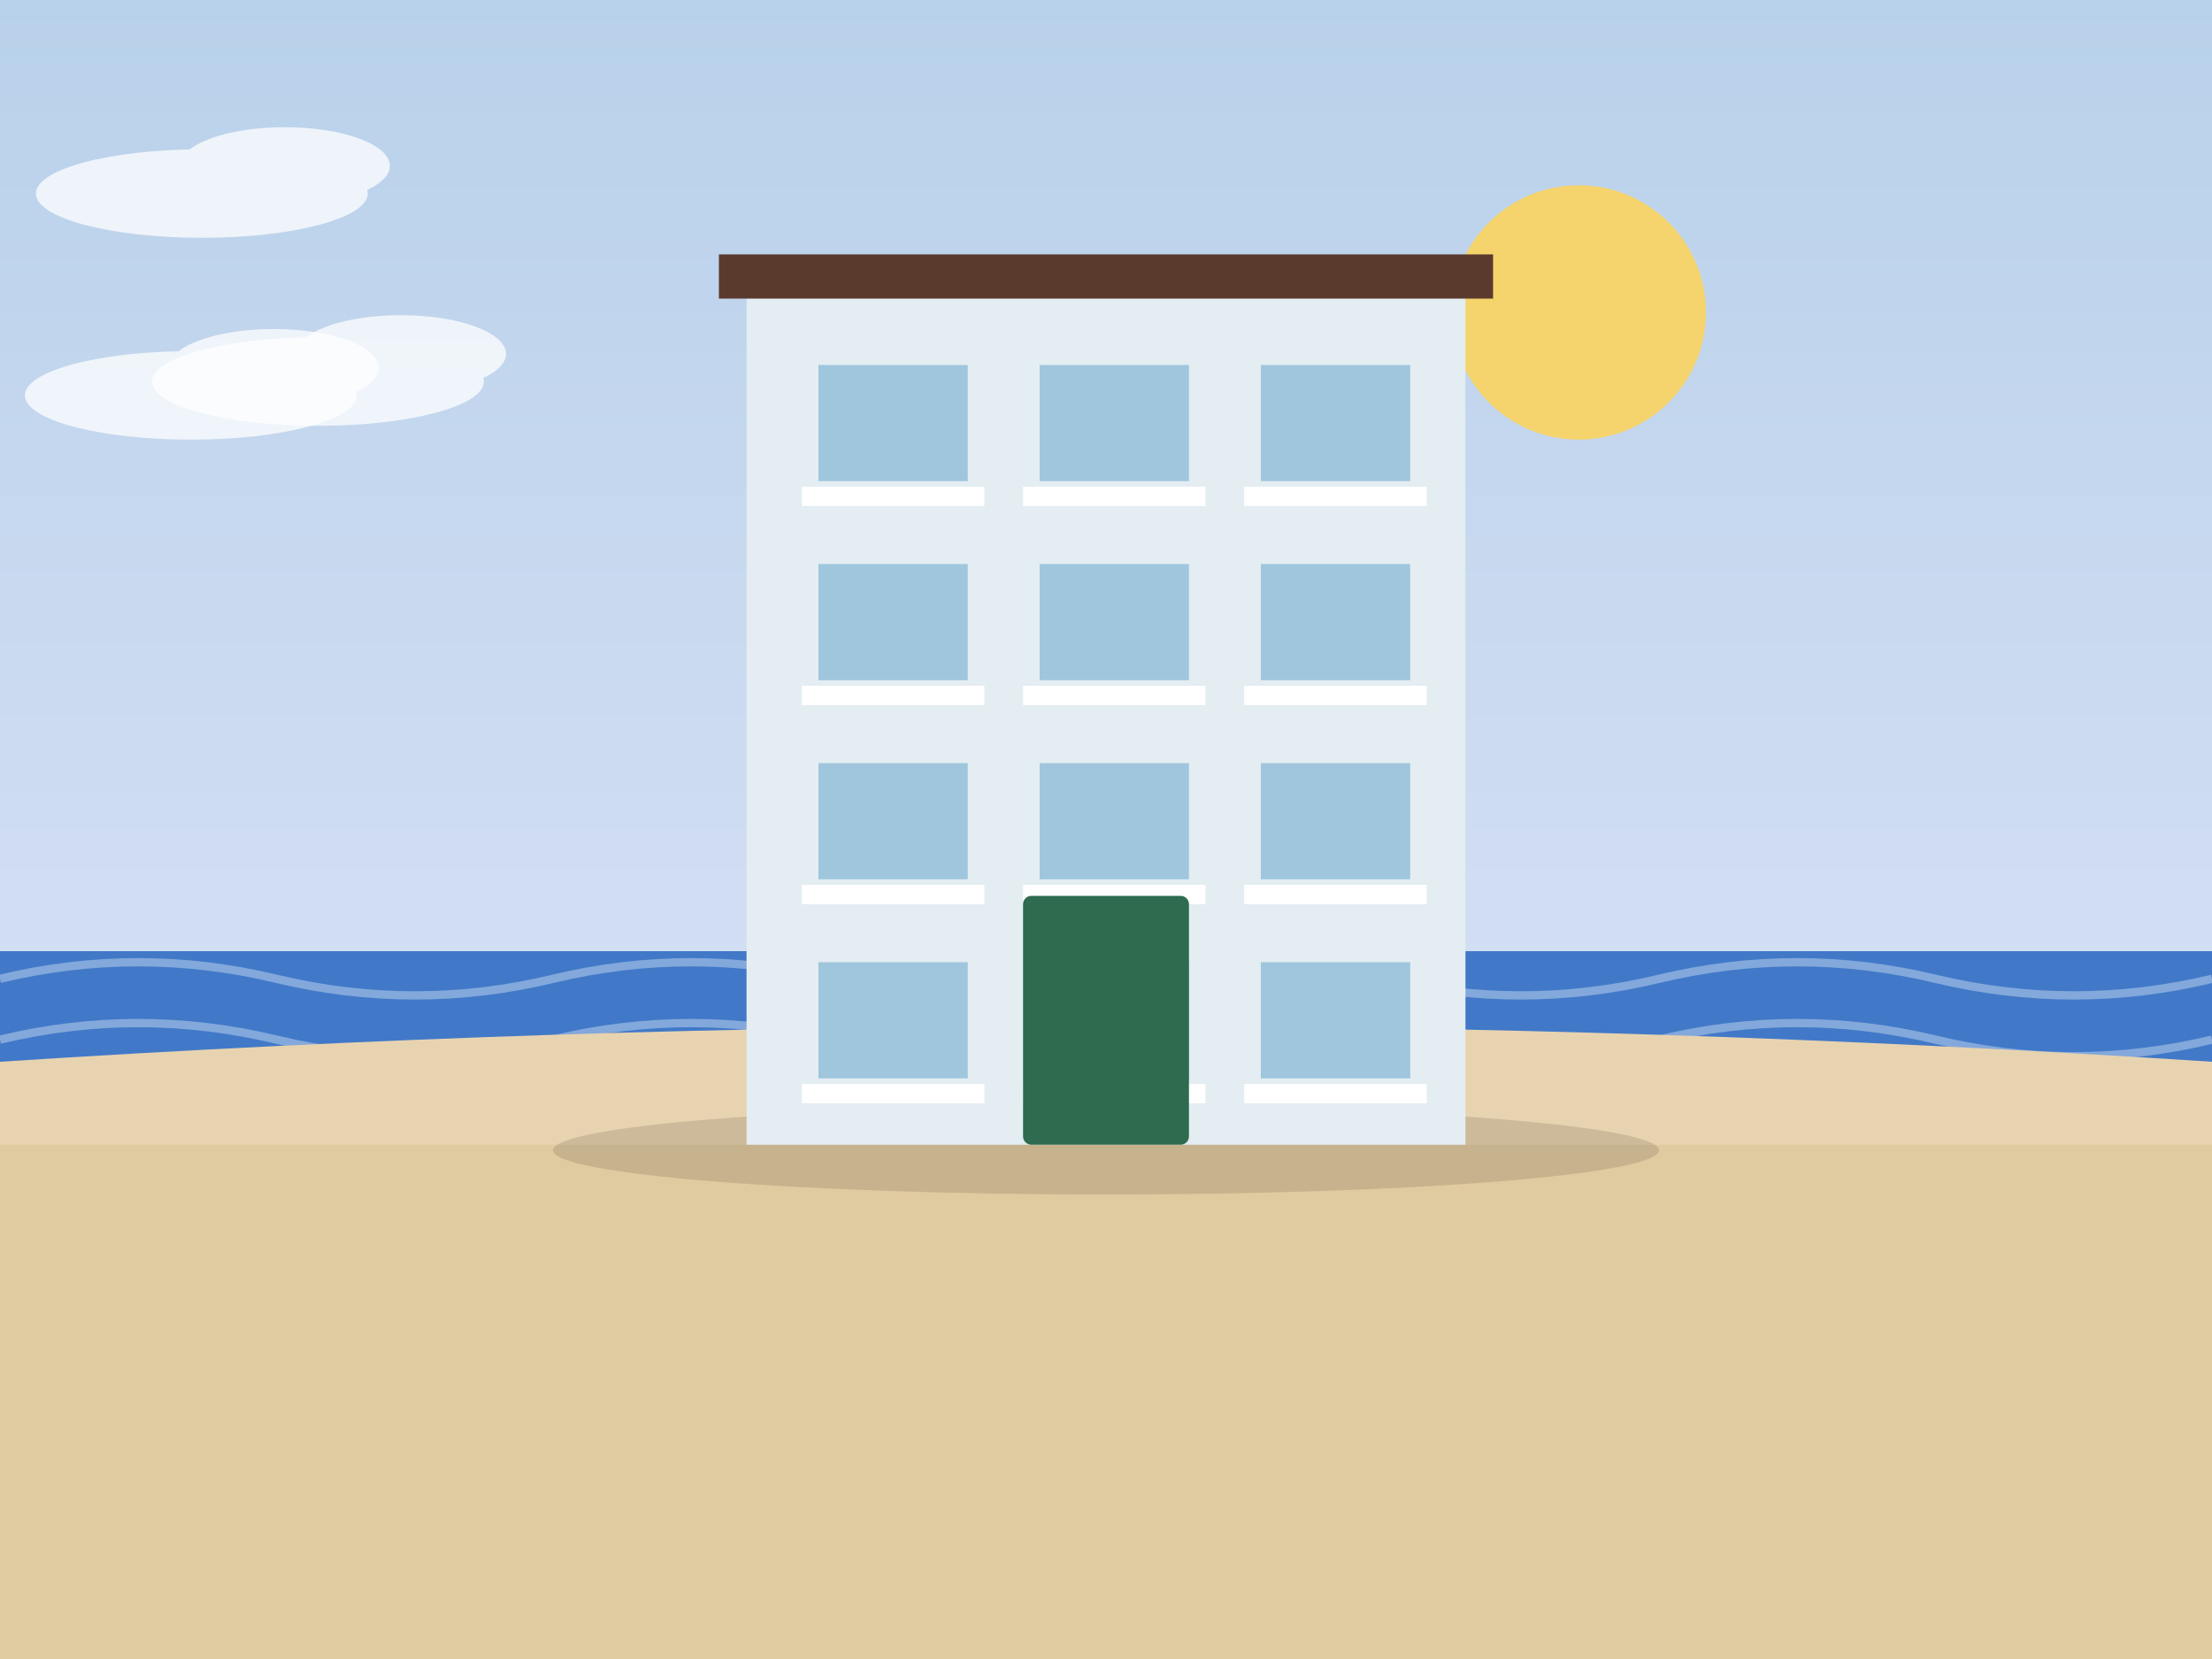
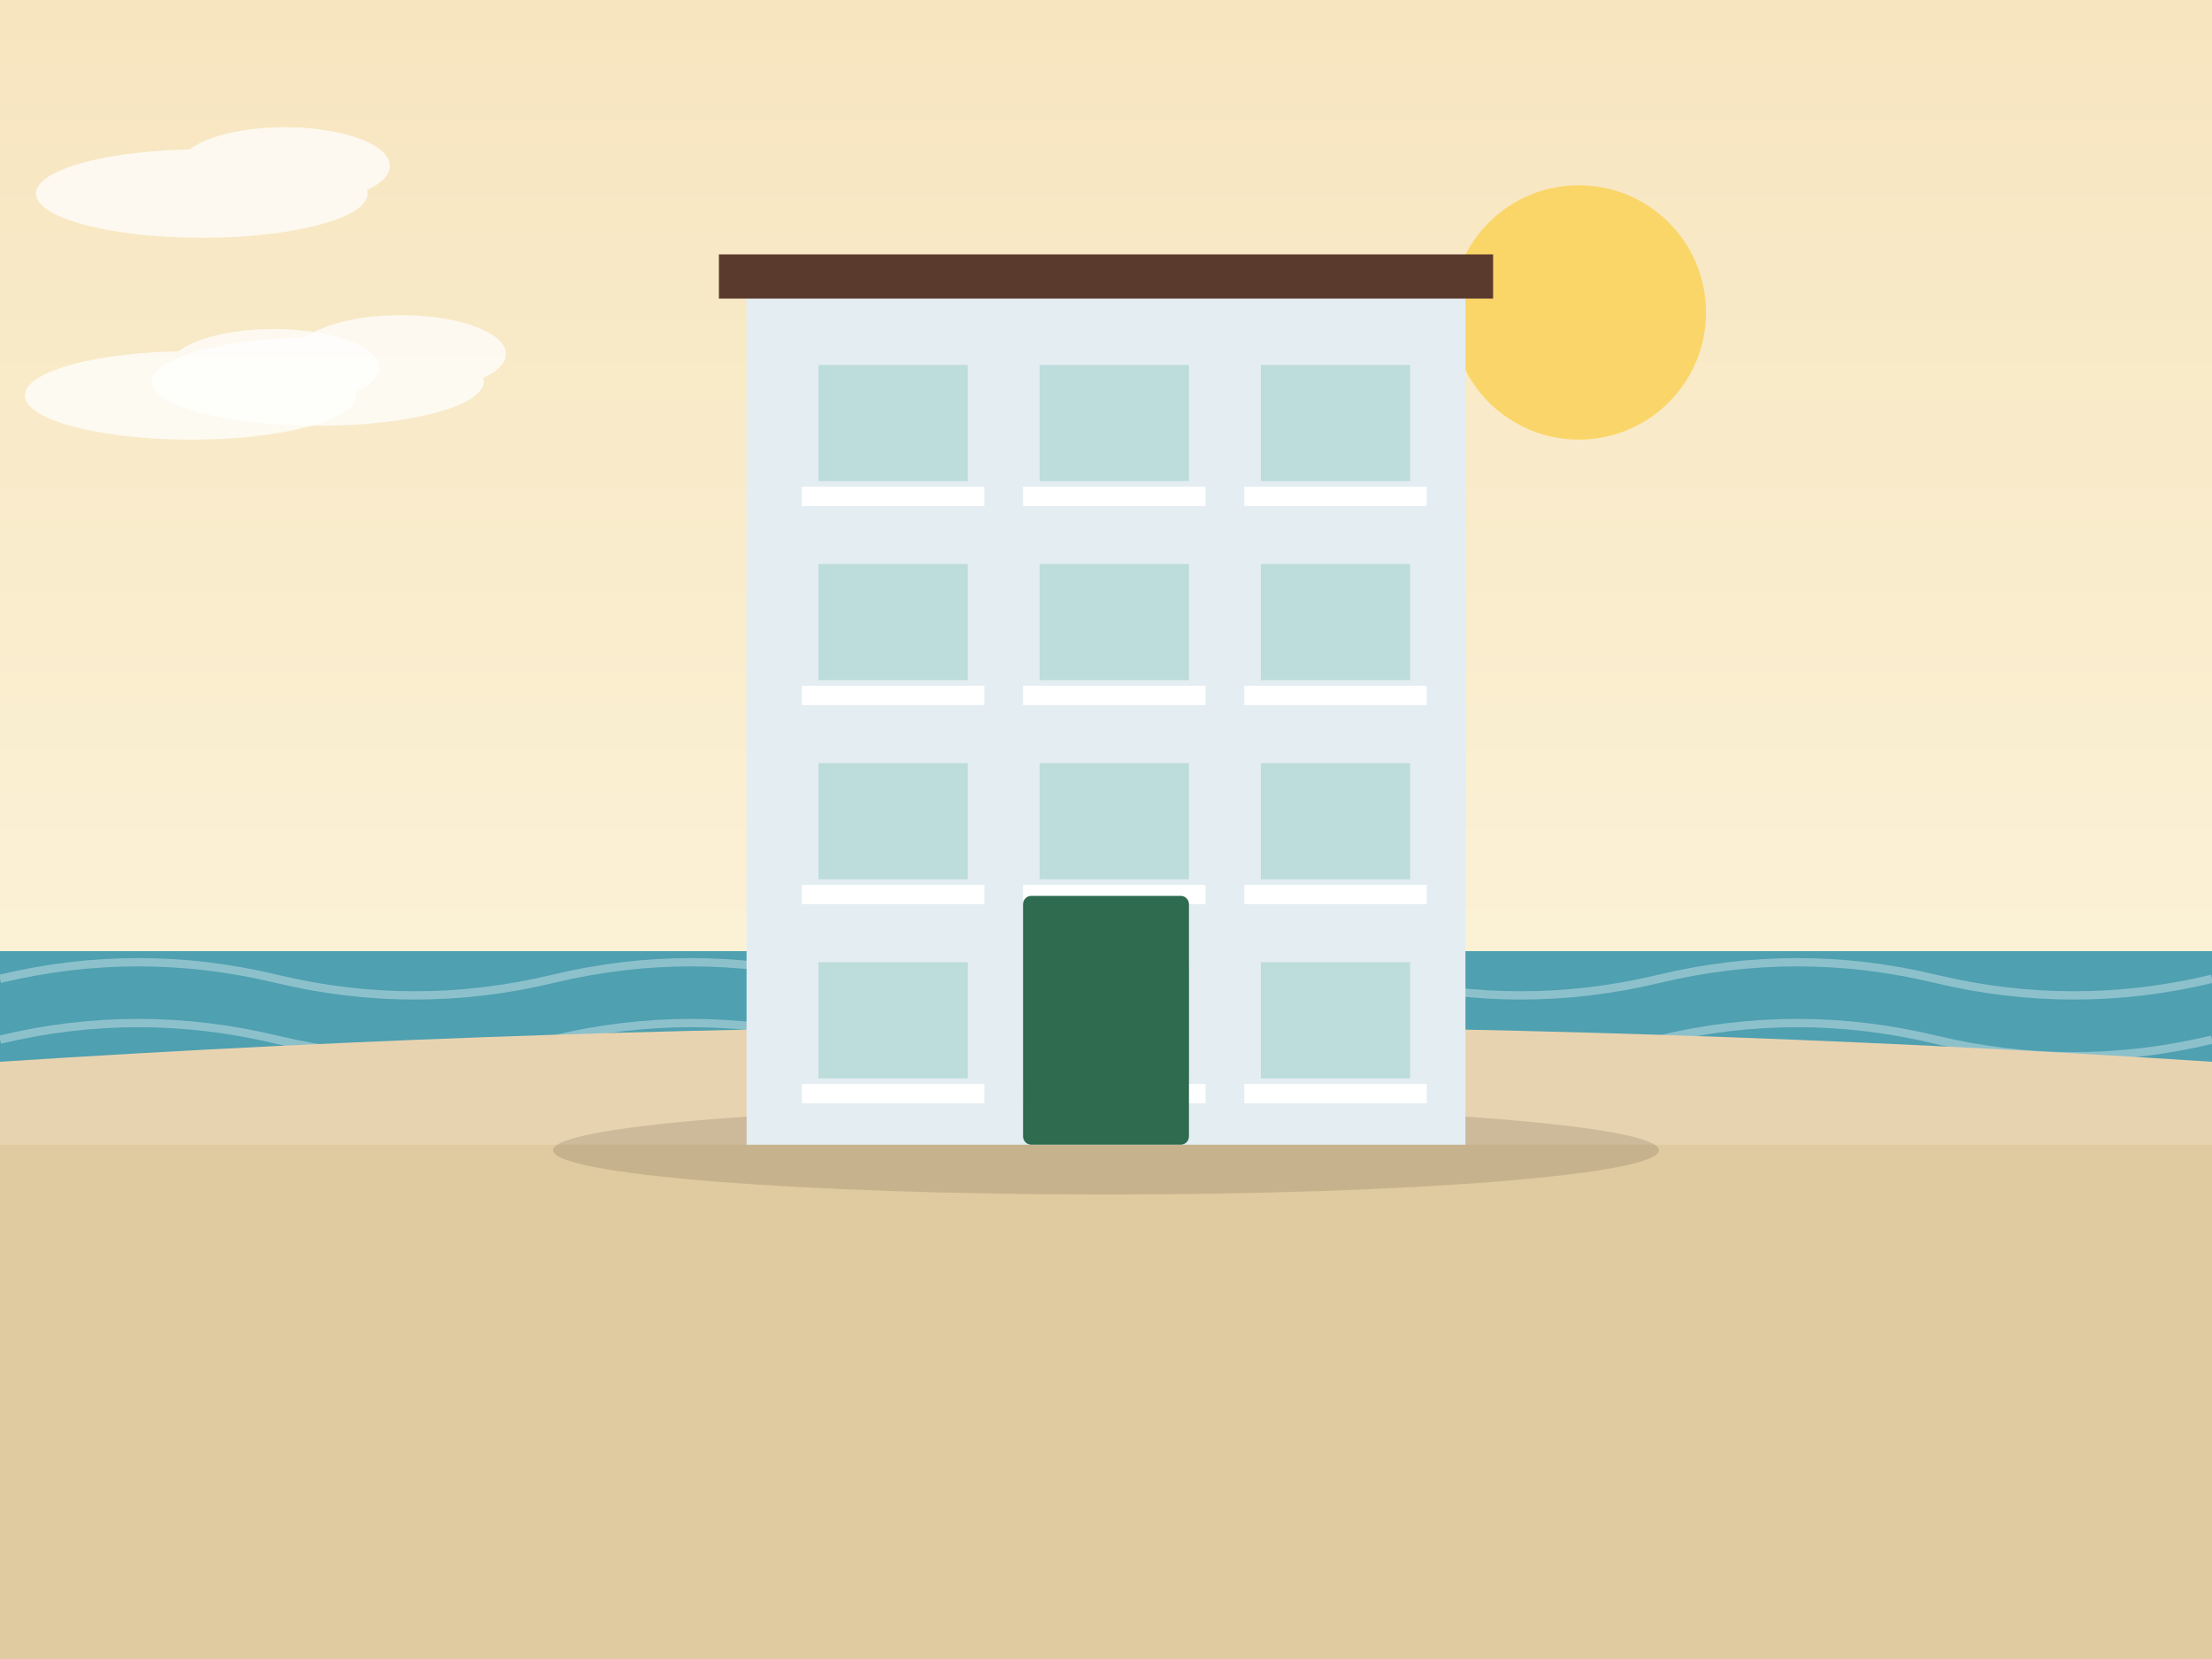
<svg xmlns="http://www.w3.org/2000/svg" viewBox="0 0 800 600" role="img" aria-label="Bayfront contemporary with private dock in Somers Point, NJ">
  <defs>
    <linearGradient id="s" x1="0" y1="0" x2="0" y2="1">
-       <stop offset="0" stop-color="hsl(210,55%,82%)" />
-       <stop offset="1" stop-color="hsl(235,70%,94%)" />
+       <stop offset="0" stop-color="hsl(40,78%,86%)" />
+       <stop offset="1" stop-color="hsl(50,95%,95%)" />
    </linearGradient>
  </defs>
  <rect width="800" height="600" fill="url(#s)" />
  <circle cx="571" cy="113" r="46" fill="#fbd45f" opacity=".9" />
  <g fill="#fff" opacity=".75">
    <ellipse cx="115" cy="138" rx="60" ry="16" />
    <ellipse cx="145" cy="128" rx="38" ry="14" />
  </g>
  <g fill="#fff" opacity=".75">
    <ellipse cx="73" cy="70" rx="60" ry="16" />
    <ellipse cx="103" cy="60" rx="38" ry="14" />
  </g>
  <g fill="#fff" opacity=".75">
    <ellipse cx="69" cy="143" rx="60" ry="16" />
    <ellipse cx="99" cy="133" rx="38" ry="14" />
  </g>
-   <rect y="344" width="800" height="256" fill="hsl(215,55%,52%)" />
+   <rect y="344" width="800" height="256" fill="hsl(190,38%,50%)" />
  <path d="M0 354 q50 -12 100 0 t100 0 t100 0 t100 0 t100 0 t100 0 t100 0 t100 0" fill="none" stroke="#fff" stroke-opacity=".35" stroke-width="3" />
  <path d="M0 376 q50 -12 100 0 t100 0 t100 0 t100 0 t100 0 t100 0 t100 0 t100 0" fill="none" stroke="#fff" stroke-opacity=".35" stroke-width="3" />
  <path d="M0 398 q50 -12 100 0 t100 0 t100 0 t100 0 t100 0 t100 0 t100 0 t100 0" fill="none" stroke="#fff" stroke-opacity=".35" stroke-width="3" />
  <path d="M0 420 q50 -12 100 0 t100 0 t100 0 t100 0 t100 0 t100 0 t100 0 t100 0" fill="none" stroke="#fff" stroke-opacity=".35" stroke-width="3" />
  <path d="M0 442 q50 -12 100 0 t100 0 t100 0 t100 0 t100 0 t100 0 t100 0 t100 0" fill="none" stroke="#fff" stroke-opacity=".35" stroke-width="3" />
  <path d="M0 464 q50 -12 100 0 t100 0 t100 0 t100 0 t100 0 t100 0 t100 0 t100 0" fill="none" stroke="#fff" stroke-opacity=".35" stroke-width="3" />
  <path d="M0 384 Q400.0 358 800 384 V600 H0Z" fill="hsl(38,55%,80%)" />
  <rect y="414" width="800" height="600" fill="hsl(40,50%,72%)" opacity=".6" />
  <ellipse cx="400" cy="416" rx="200" ry="16" fill="#000" opacity=".12" />
  <rect x="270" y="104" width="260" height="310" fill="#e3edf2" />
  <rect x="260" y="92" width="280" height="16" fill="#5b3a2e" />
-   <rect x="296" y="132" width="54" height="42" fill="#9fc6dd" />
+   <rect x="296" y="132" width="54" height="42" fill="#bddcdc" />
  <rect x="290" y="176" width="66" height="7" fill="#fff" />
-   <rect x="376" y="132" width="54" height="42" fill="#9fc6dd" />
+   <rect x="376" y="132" width="54" height="42" fill="#bddcdc" />
  <rect x="370" y="176" width="66" height="7" fill="#fff" />
-   <rect x="456" y="132" width="54" height="42" fill="#9fc6dd" />
+   <rect x="456" y="132" width="54" height="42" fill="#bddcdc" />
  <rect x="450" y="176" width="66" height="7" fill="#fff" />
-   <rect x="296" y="204" width="54" height="42" fill="#9fc6dd" />
+   <rect x="296" y="204" width="54" height="42" fill="#bddcdc" />
  <rect x="290" y="248" width="66" height="7" fill="#fff" />
-   <rect x="376" y="204" width="54" height="42" fill="#9fc6dd" />
+   <rect x="376" y="204" width="54" height="42" fill="#bddcdc" />
  <rect x="370" y="248" width="66" height="7" fill="#fff" />
-   <rect x="456" y="204" width="54" height="42" fill="#9fc6dd" />
+   <rect x="456" y="204" width="54" height="42" fill="#bddcdc" />
  <rect x="450" y="248" width="66" height="7" fill="#fff" />
-   <rect x="296" y="276" width="54" height="42" fill="#9fc6dd" />
+   <rect x="296" y="276" width="54" height="42" fill="#bddcdc" />
  <rect x="290" y="320" width="66" height="7" fill="#fff" />
-   <rect x="376" y="276" width="54" height="42" fill="#9fc6dd" />
+   <rect x="376" y="276" width="54" height="42" fill="#bddcdc" />
  <rect x="370" y="320" width="66" height="7" fill="#fff" />
-   <rect x="456" y="276" width="54" height="42" fill="#9fc6dd" />
+   <rect x="456" y="276" width="54" height="42" fill="#bddcdc" />
  <rect x="450" y="320" width="66" height="7" fill="#fff" />
-   <rect x="296" y="348" width="54" height="42" fill="#9fc6dd" />
+   <rect x="296" y="348" width="54" height="42" fill="#bddcdc" />
  <rect x="290" y="392" width="66" height="7" fill="#fff" />
-   <rect x="376" y="348" width="54" height="42" fill="#9fc6dd" />
+   <rect x="376" y="348" width="54" height="42" fill="#bddcdc" />
  <rect x="370" y="392" width="66" height="7" fill="#fff" />
-   <rect x="456" y="348" width="54" height="42" fill="#9fc6dd" />
+   <rect x="456" y="348" width="54" height="42" fill="#bddcdc" />
  <rect x="450" y="392" width="66" height="7" fill="#fff" />
  <rect x="370" y="324" width="60" height="90" rx="3" fill="#2e6b4f" />
</svg>
